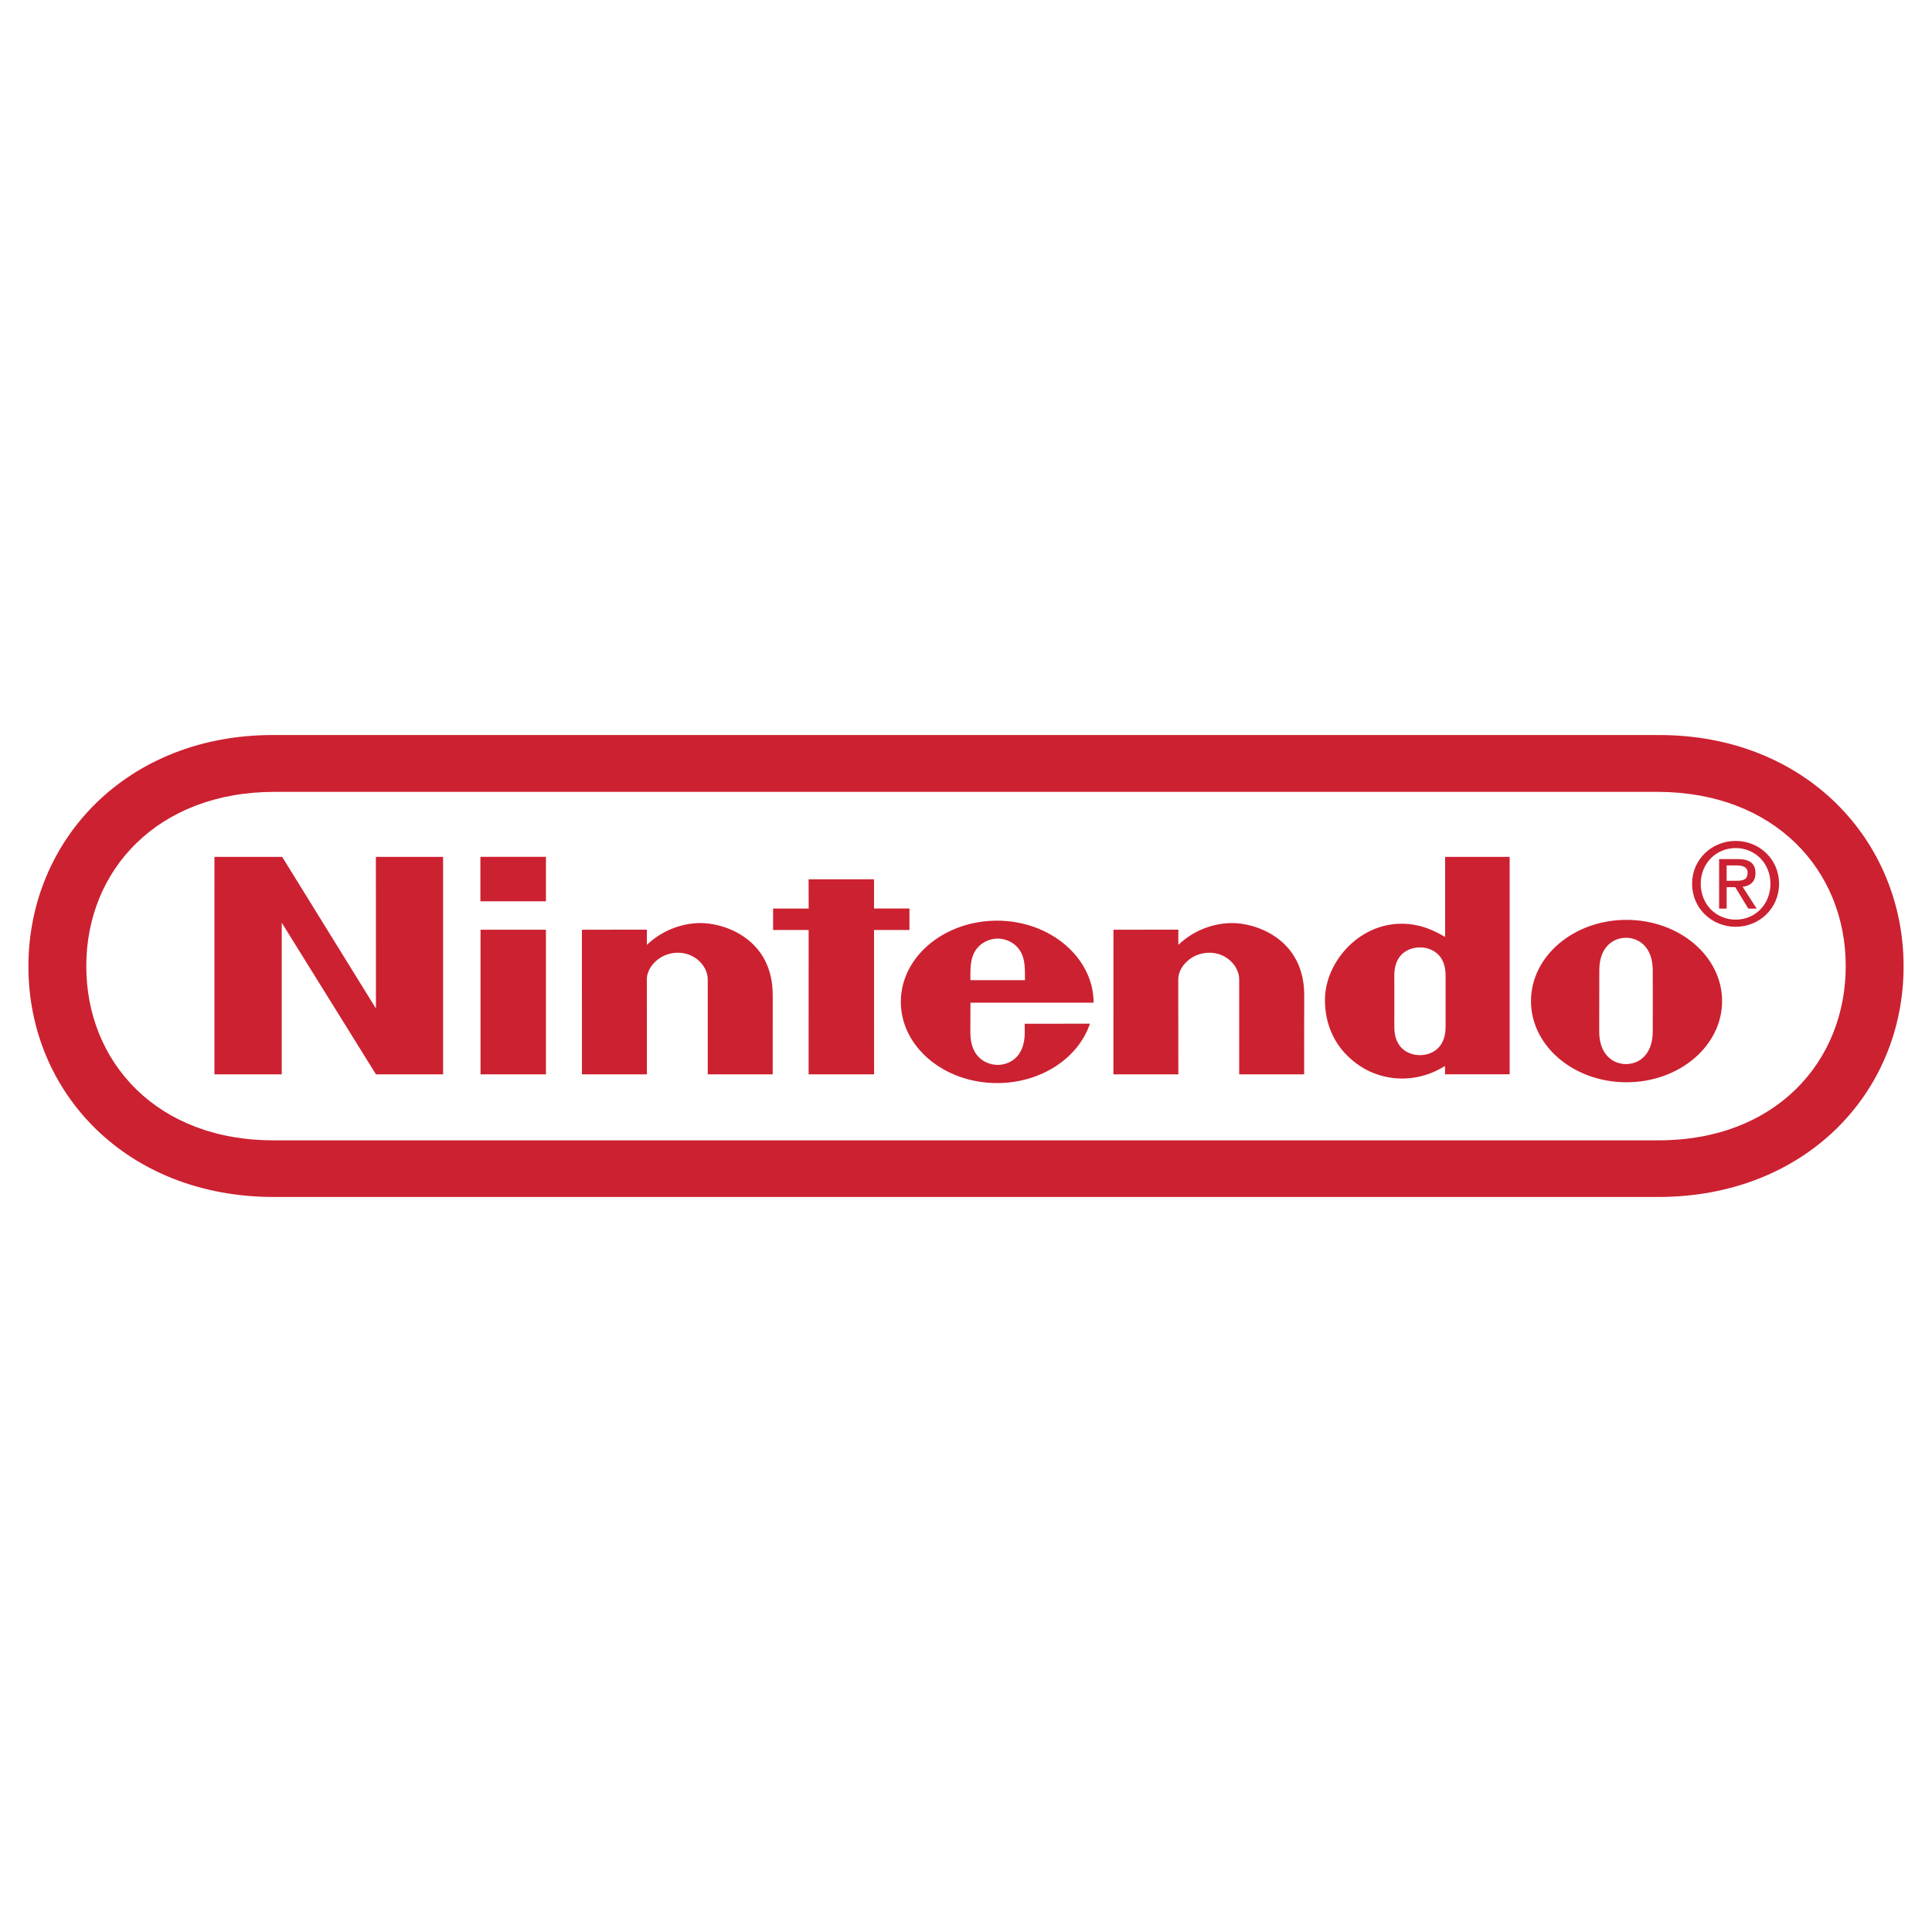
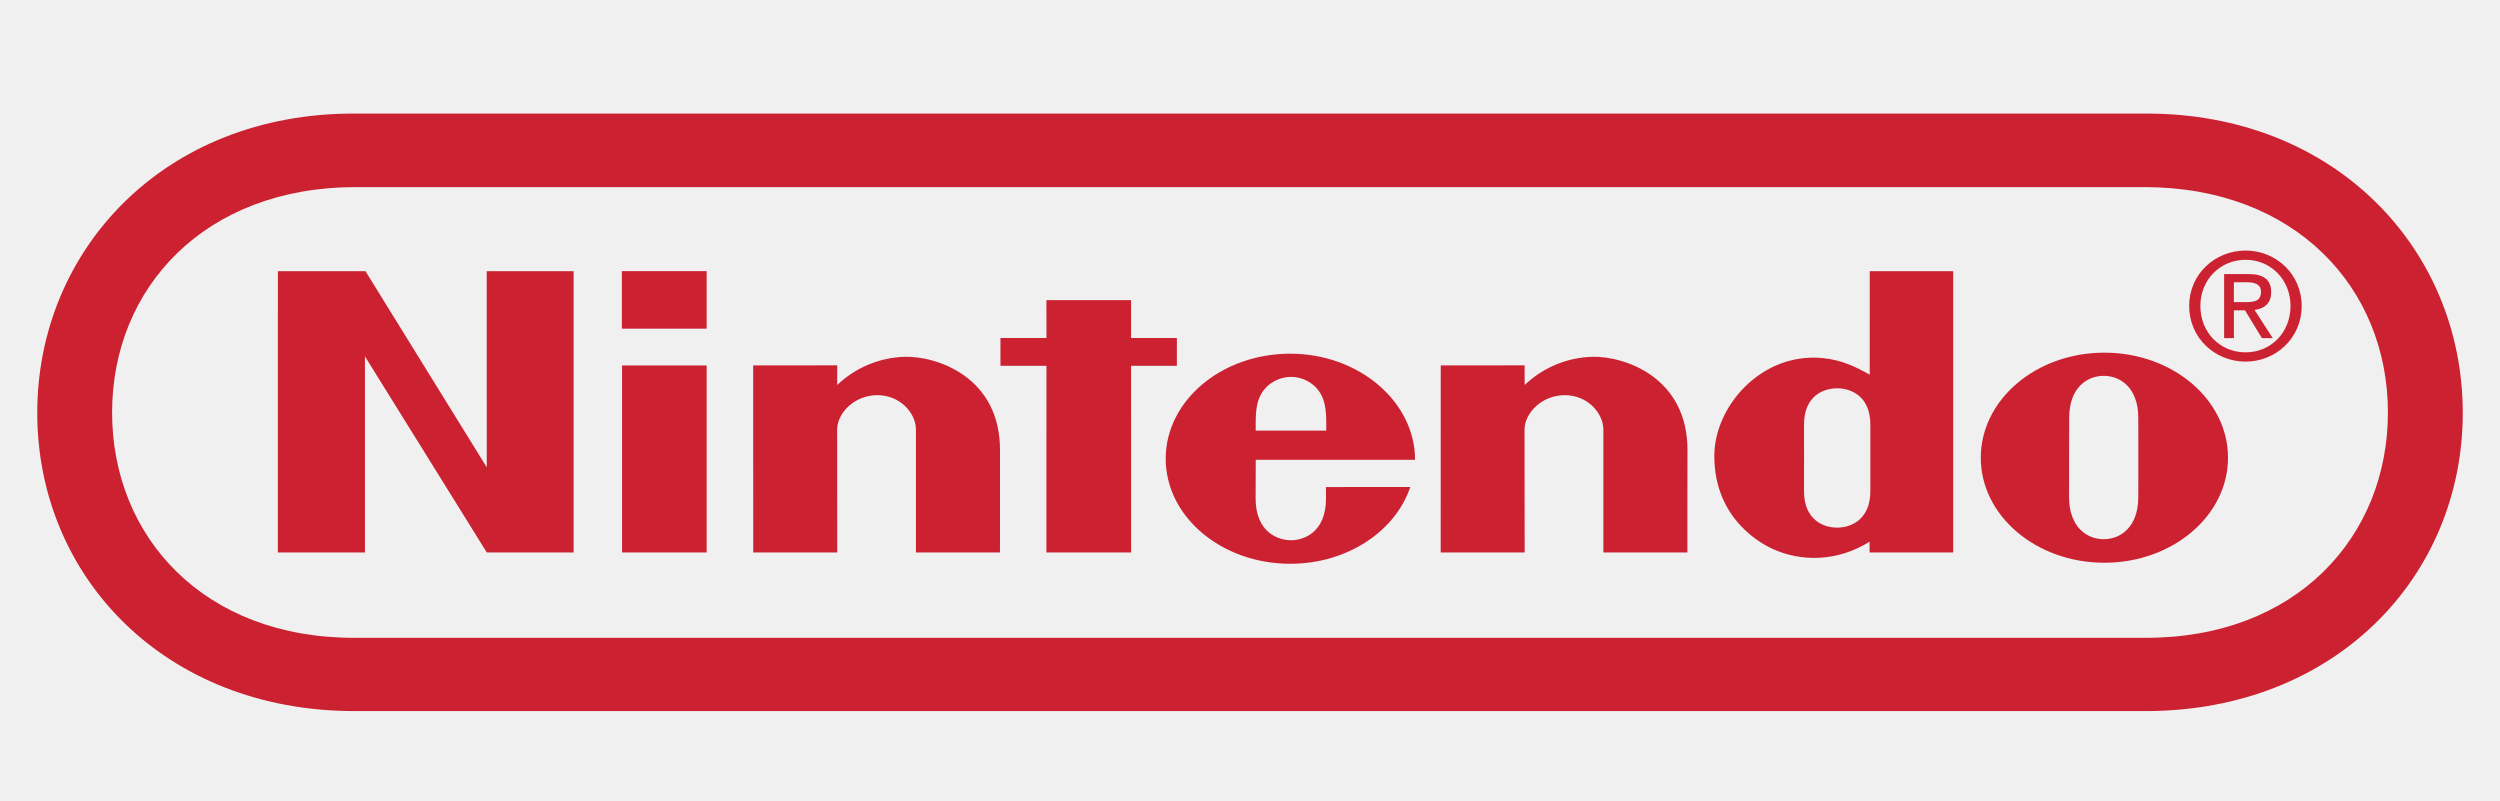
- <svg xmlns="http://www.w3.org/2000/svg" width="2500" height="2500" viewBox="0 0 192.756 192.756">
-   <g fill-rule="evenodd" clip-rule="evenodd">
-     <path fill="#fff" d="M0 0h192.756v192.756H0V0z" />
-     <path d="M27.305 119.422c-14.669-.004-24.47-10.398-24.47-23.002 0-12.605 9.826-23.119 24.449-23.086h138.189c14.623-.033 24.449 10.481 24.449 23.086 0 12.604-9.803 22.998-24.473 23.002H27.305z" fill="#cc2131" />
-     <path d="M27.351 79.005c-11.613.02-18.743 7.783-18.743 17.384 0 9.6 7.084 17.424 18.743 17.381h138.052c11.658.043 18.746-7.781 18.746-17.381 0-9.601-7.131-17.363-18.746-17.384H27.351z" fill="#fff" />
-     <path fill="#cc2131" d="M21.396 85.491h6.756l9.355 15.128-.005-15.128h6.705v21.698h-6.696L28.109 92.06v15.129h-6.716l.003-21.698zM80.674 87.725h6.53v2.919h3.533v2.143h-3.533l.004 14.402h-6.534l.003-14.402h-3.546v-2.141h3.548l-.005-2.921zM47.943 92.761h6.525v14.428h-6.525V92.761zM47.929 85.487h6.539v4.436h-6.539v-4.436zM164.898 99.859s-.004 2.178-.004 3.055c0 2.299-1.357 3.25-2.668 3.25-1.305 0-2.672-.951-2.672-3.25 0-.877.004-3.109.004-3.109s.006-2.133.006-3.01c0-2.29 1.361-3.232 2.662-3.232s2.668.942 2.668 3.232c0 .877 0 2.492.004 3.074v-.01zm-2.621-8.084c-5.264 0-9.531 3.628-9.531 8.104 0 4.473 4.268 8.1 9.531 8.1 5.27 0 9.537-3.627 9.537-8.1 0-4.476-4.267-8.104-9.537-8.104zM144.18 85.491h6.439v21.694h-6.449l-.004-.83c-2.494 1.566-5.316 1.562-7.512.541-.588-.275-4.463-2.135-4.463-7.152 0-3.812 3.596-7.969 8.295-7.557 1.549.138 2.648.702 3.693 1.287l.001-7.983zm.047 14.411v-2.578c0-2.232-1.539-2.8-2.555-2.8-1.041 0-2.561.568-2.561 2.8 0 .736.004 2.572.004 2.572s-.004 1.795-.004 2.564c0 2.23 1.52 2.812 2.561 2.812 1.016 0 2.555-.582 2.555-2.812v-2.558zM69.741 92.094c2.438-.067 7.39 1.53 7.354 7.244-.007 1.012-.002 7.848-.002 7.848h-6.482v-9.475c0-1.259-1.203-2.658-2.979-2.658-1.779 0-3.099 1.399-3.099 2.658l.007 9.475h-6.479l-.005-14.427 6.483-.005s-.007 1.162 0 1.516a7.872 7.872 0 0 1 5.202-2.176zM122.768 92.094c2.434-.067 7.385 1.53 7.354 7.244-.01 1.012-.006 7.848-.006 7.848h-6.482v-9.475c0-1.259-1.201-2.658-2.979-2.658s-3.102 1.399-3.102 2.658l.01 9.475h-6.477l.004-14.427 6.473-.005s-.01 1.162 0 1.516a7.869 7.869 0 0 1 5.205-2.176zM96.816 97.789c-.012-1.262.014-2.106.428-2.832.514-.888 1.451-1.311 2.299-1.315h-.004c.854.004 1.785.427 2.295 1.315.414.725.438 1.57.428 2.832h-5.446zm5.418 4.352s.006.064.006.877c0 2.639-1.736 3.227-2.697 3.227-.965 0-2.732-.588-2.732-3.227 0-.793.01-2.98.01-2.98s12.287.004 12.287 0c0-4.476-4.318-8.183-9.625-8.183-5.304 0-9.607 3.628-9.607 8.099 0 4.477 4.303 8.105 9.607 8.105 4.402 0 8.119-2.514 9.258-5.924l-6.507.006zM172.268 90.654h-.752v-4.941h1.885c1.164 0 1.744.431 1.744 1.404 0 .883-.555 1.268-1.283 1.361l1.404 2.176h-.836l-1.305-2.143h-.857v2.143zm.894-2.778c.635 0 1.197-.044 1.197-.804 0-.611-.555-.726-1.072-.726h-1.02v1.53h.895z" />
-     <path d="M168.82 88.17c0-2.458 1.996-4.271 4.352-4.271 2.336 0 4.326 1.814 4.326 4.271 0 2.483-1.99 4.295-4.326 4.295-2.356 0-4.352-1.811-4.352-4.295zm4.352 3.581c1.939 0 3.465-1.518 3.465-3.581 0-2.026-1.525-3.558-3.465-3.558-1.959 0-3.488 1.532-3.488 3.558 0 2.064 1.529 3.581 3.488 3.581z" fill="#cc2131" />
-   </g>
+ <svg xmlns="http://www.w3.org/2000/svg" width="2501" height="801" viewBox="0 0 2501 801" fill="none">
+   <path d="M2146.65 113.624C2336.3 113.196 2463.74 249.56 2463.74 413.044C2463.74 576.515 2336.6 711.323 2146.33 711.375H354.64C164.386 711.323 37.27 576.515 37.27 413.044C37.27 249.56 164.71 113.196 354.367 113.624H2146.65ZM355.237 187.176C204.619 187.435 112.145 288.12 112.145 412.643C112.145 537.152 204.023 638.627 355.237 638.069H2145.74C2296.94 638.627 2388.87 537.152 2388.87 412.643C2388.87 288.12 2296.38 187.448 2145.74 187.176H355.237Z" fill="#CC2131" />
+   <path fill-rule="evenodd" clip-rule="evenodd" d="M278.002 271.298H365.626L486.958 467.505L486.893 271.298H573.855V552.716H487.01L365.068 356.496V552.716H277.963L278.002 271.298ZM1046.82 300.272H1131.52V338.131H1177.34V365.925H1131.52L1131.57 552.716H1046.82L1046.86 365.925H1000.87V338.157H1046.89L1046.82 300.272ZM622.31 365.588H706.938V552.716H622.31V365.588ZM622.129 271.246H706.938V328.78H622.129V271.246ZM2139.19 457.648C2139.19 457.648 2139.14 485.896 2139.14 497.27C2139.14 527.088 2121.54 539.422 2104.53 539.422C2087.61 539.422 2069.88 527.088 2069.88 497.27C2069.88 485.896 2069.93 456.947 2069.93 456.947C2069.93 456.947 2070.01 429.283 2070.01 417.908C2070.01 388.207 2087.66 375.99 2104.53 375.99C2121.41 375.99 2139.14 388.207 2139.14 417.908C2139.14 429.283 2139.14 450.229 2139.19 457.777V457.648ZM2105.2 352.8C2036.92 352.8 1981.58 399.854 1981.58 457.907C1981.58 515.921 2036.94 562.962 2105.2 562.962C2173.55 562.962 2228.89 515.921 2228.89 457.907C2228.89 399.854 2173.55 352.8 2105.2 352.8ZM1870.48 271.298H1953.99V552.664H1870.35L1870.3 541.899C1837.95 562.21 1801.35 562.158 1772.87 548.916C1765.24 545.349 1714.99 521.225 1714.99 456.156C1714.99 406.715 1761.63 352.8 1822.57 358.143C1842.66 359.933 1856.92 367.248 1870.47 374.836L1870.48 271.298ZM1871.09 458.205V424.769C1871.09 395.821 1851.13 388.454 1837.95 388.454C1824.45 388.454 1804.74 395.821 1804.74 424.769C1804.74 434.315 1804.79 458.127 1804.79 458.127C1804.79 458.127 1804.74 481.408 1804.74 491.382C1804.74 520.304 1824.45 527.853 1837.95 527.853C1851.13 527.853 1871.09 520.304 1871.09 491.382V458.205ZM905.025 356.937C936.645 356.068 1000.87 376.781 1000.4 450.89C1000.31 464.016 1000.38 552.677 1000.38 552.677H916.309V429.788C916.309 413.46 900.706 395.315 877.672 395.315C854.599 395.315 837.479 413.46 837.479 429.788L837.569 552.677H753.538L753.473 365.562L837.556 365.497C837.556 365.497 837.466 380.568 837.556 385.159C855.79 367.744 879.822 357.691 905.025 356.937ZM1592.77 356.937C1624.34 356.068 1688.55 376.781 1688.15 450.89C1688.02 464.016 1688.07 552.677 1688.07 552.677H1604V429.788C1604 413.46 1588.43 395.315 1565.37 395.315C1542.31 395.315 1525.14 413.46 1525.14 429.788L1525.27 552.677H1441.26L1441.31 365.562L1525.27 365.497C1525.27 365.497 1525.14 380.568 1525.27 385.159C1543.51 367.732 1567.56 357.678 1592.77 356.937ZM1256.18 430.8C1256.03 414.432 1256.36 403.486 1261.73 394.07C1268.4 382.553 1280.55 377.066 1291.55 377.015H1291.5C1302.57 377.066 1314.65 382.553 1321.26 394.07C1326.63 403.473 1326.94 414.432 1326.81 430.8H1256.18ZM1326.45 487.245C1326.45 487.245 1326.53 488.075 1326.53 498.619C1326.53 532.846 1304.01 540.473 1291.55 540.473C1279.03 540.473 1256.12 532.846 1256.12 498.619C1256.12 488.334 1256.25 459.969 1256.25 459.969C1256.25 459.969 1415.61 460.021 1415.61 459.969C1415.61 401.917 1359.6 353.838 1290.77 353.838C1221.98 353.838 1166.17 400.892 1166.17 458.88C1166.17 516.945 1221.98 564 1290.77 564C1347.86 564 1396.07 531.394 1410.85 487.167L1326.45 487.245ZM2234.78 338.261H2225.02V274.177H2249.47C2264.57 274.177 2272.09 279.767 2272.09 292.387C2272.09 303.839 2264.89 308.832 2255.45 310.039L2273.66 338.261H2262.82L2245.89 310.467H2234.78V338.261ZM2246.37 302.231C2254.61 302.231 2261.9 301.66 2261.9 291.803C2261.9 283.879 2254.7 282.387 2247.99 282.387H2234.76V302.231H2246.37Z" fill="#CC2131" />
+   <path fill-rule="evenodd" clip-rule="evenodd" d="M2190.06 306.044C2190.06 274.165 2215.94 250.65 2246.5 250.65C2276.8 250.65 2302.61 274.177 2302.61 306.044C2302.61 338.248 2276.8 361.749 2246.5 361.749C2215.94 361.749 2190.06 338.261 2190.06 306.044ZM2246.5 352.489C2271.65 352.489 2291.44 332.801 2291.44 306.044C2291.44 279.767 2271.66 259.898 2246.5 259.898C2221.09 259.898 2201.26 279.767 2201.26 306.044C2201.26 332.814 2221.09 352.489 2246.5 352.489Z" fill="#CC2131" />
</svg>
